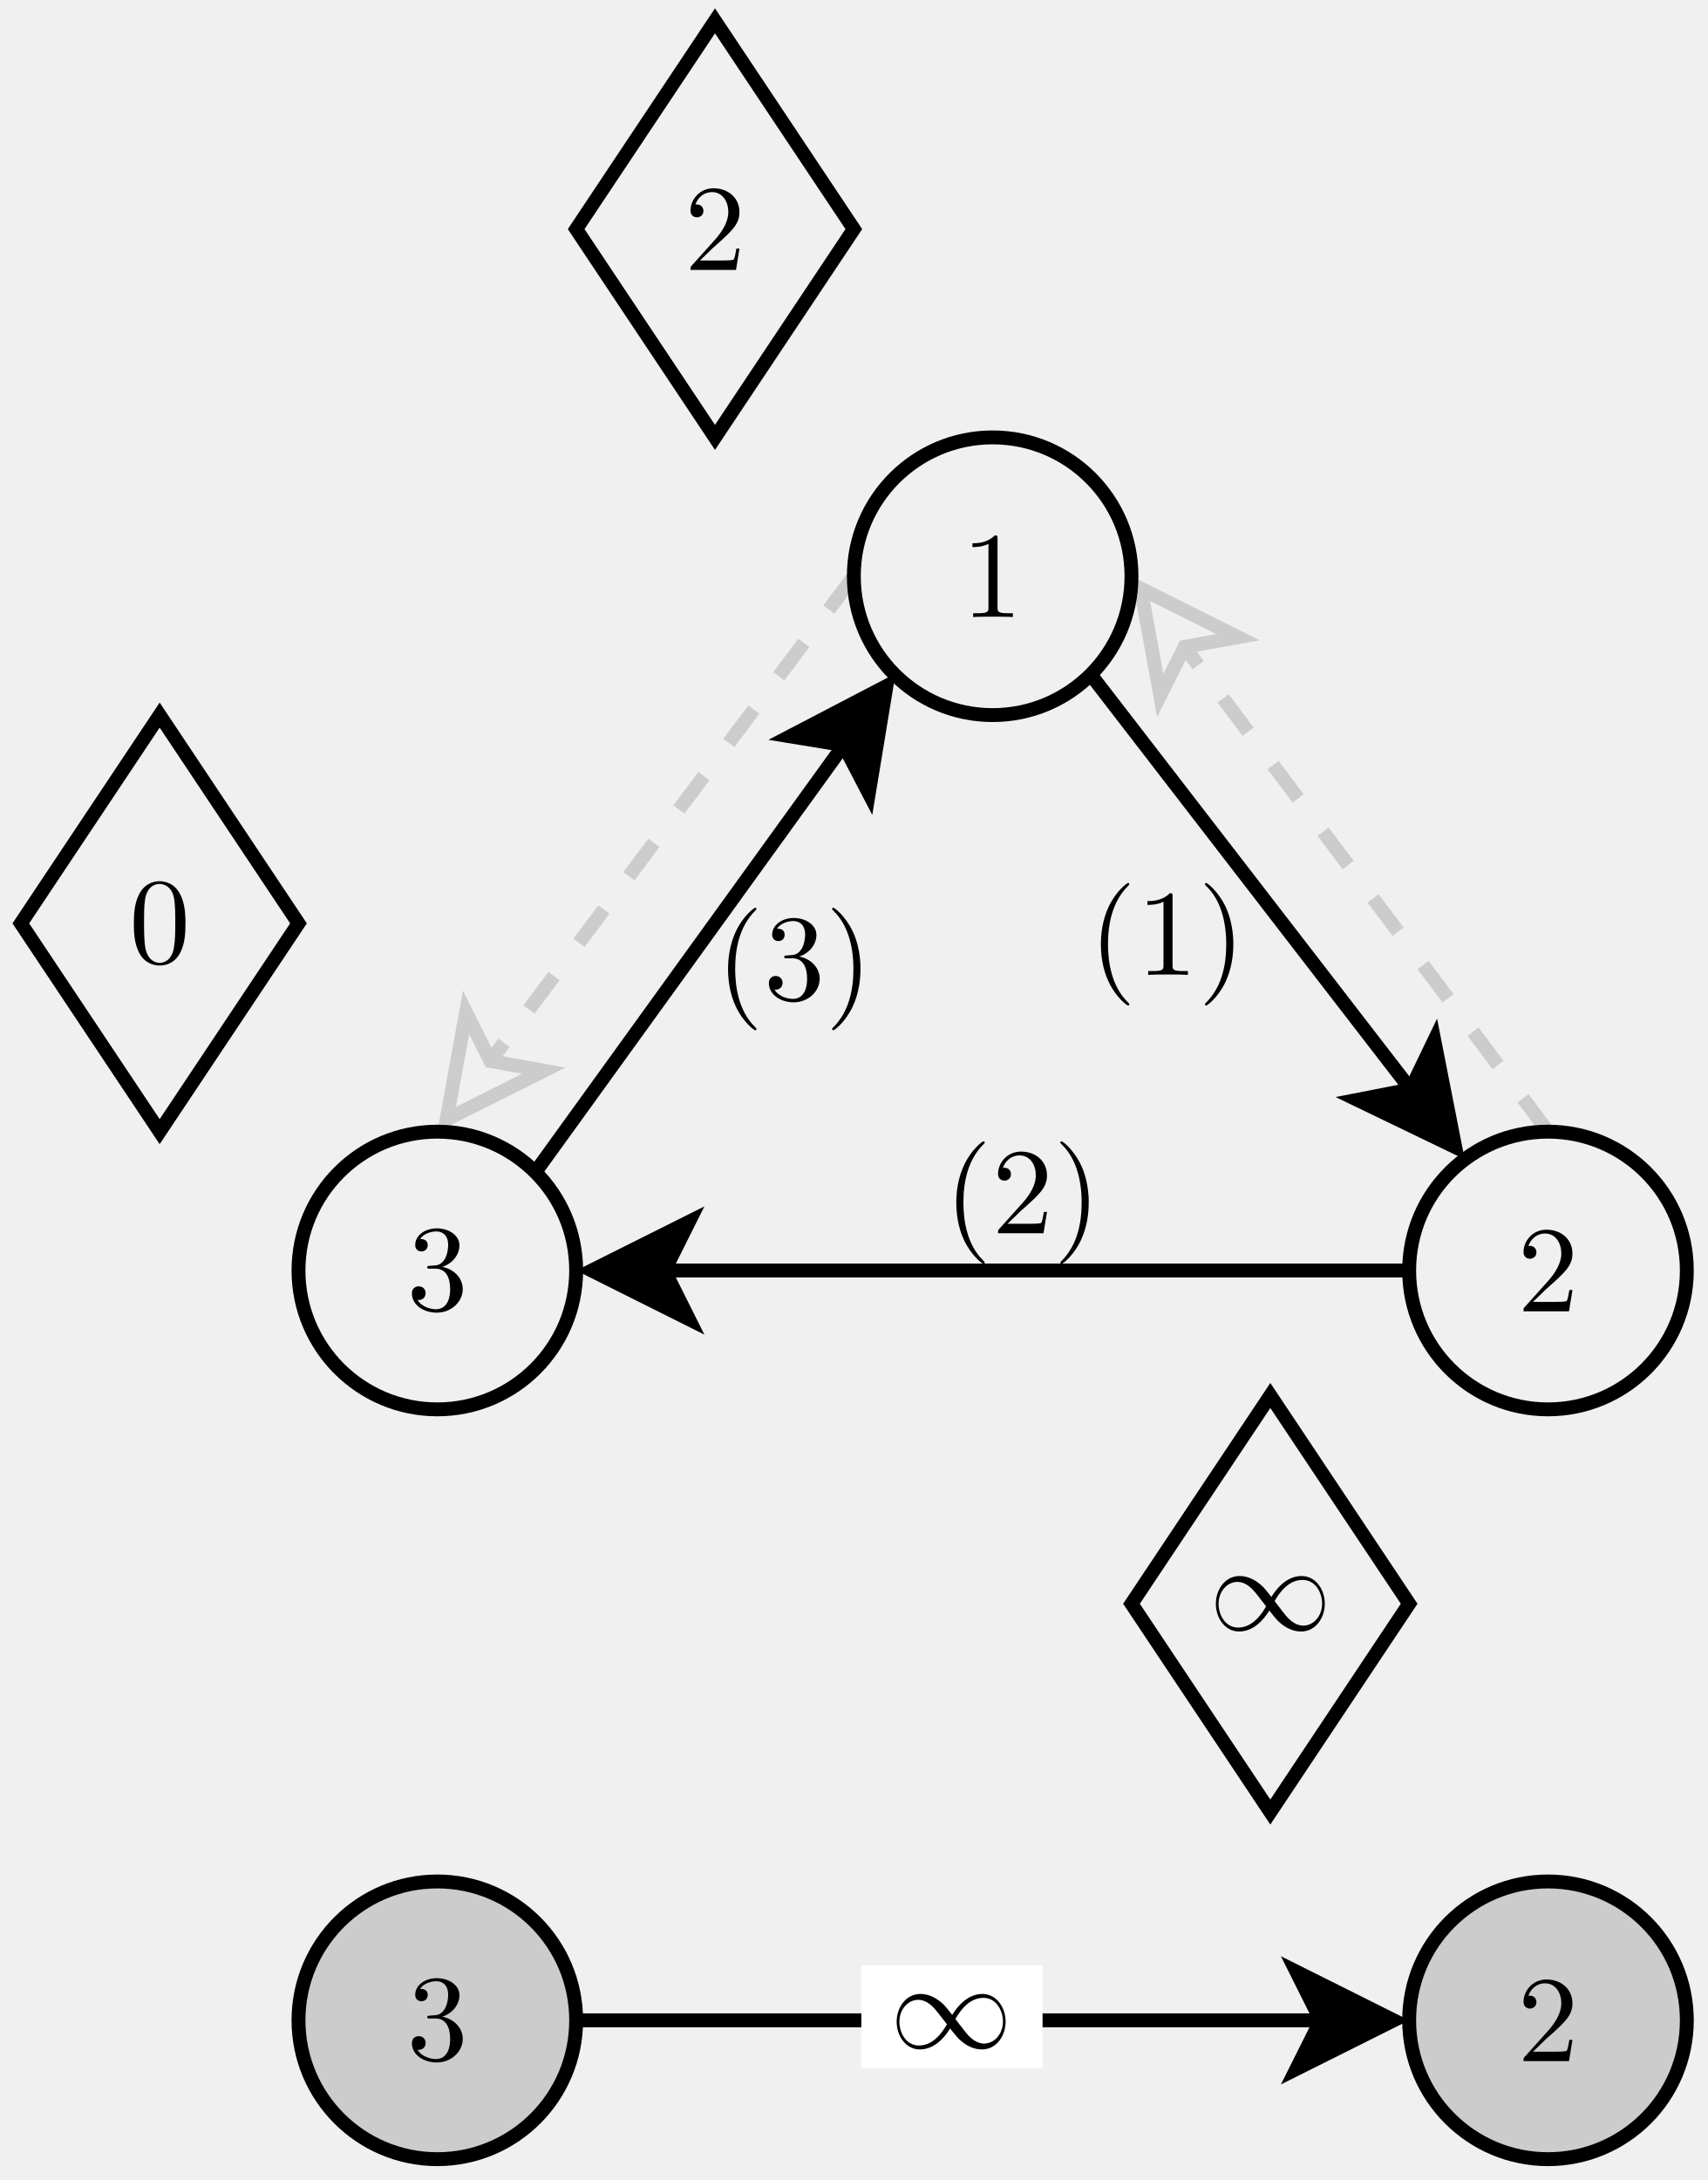
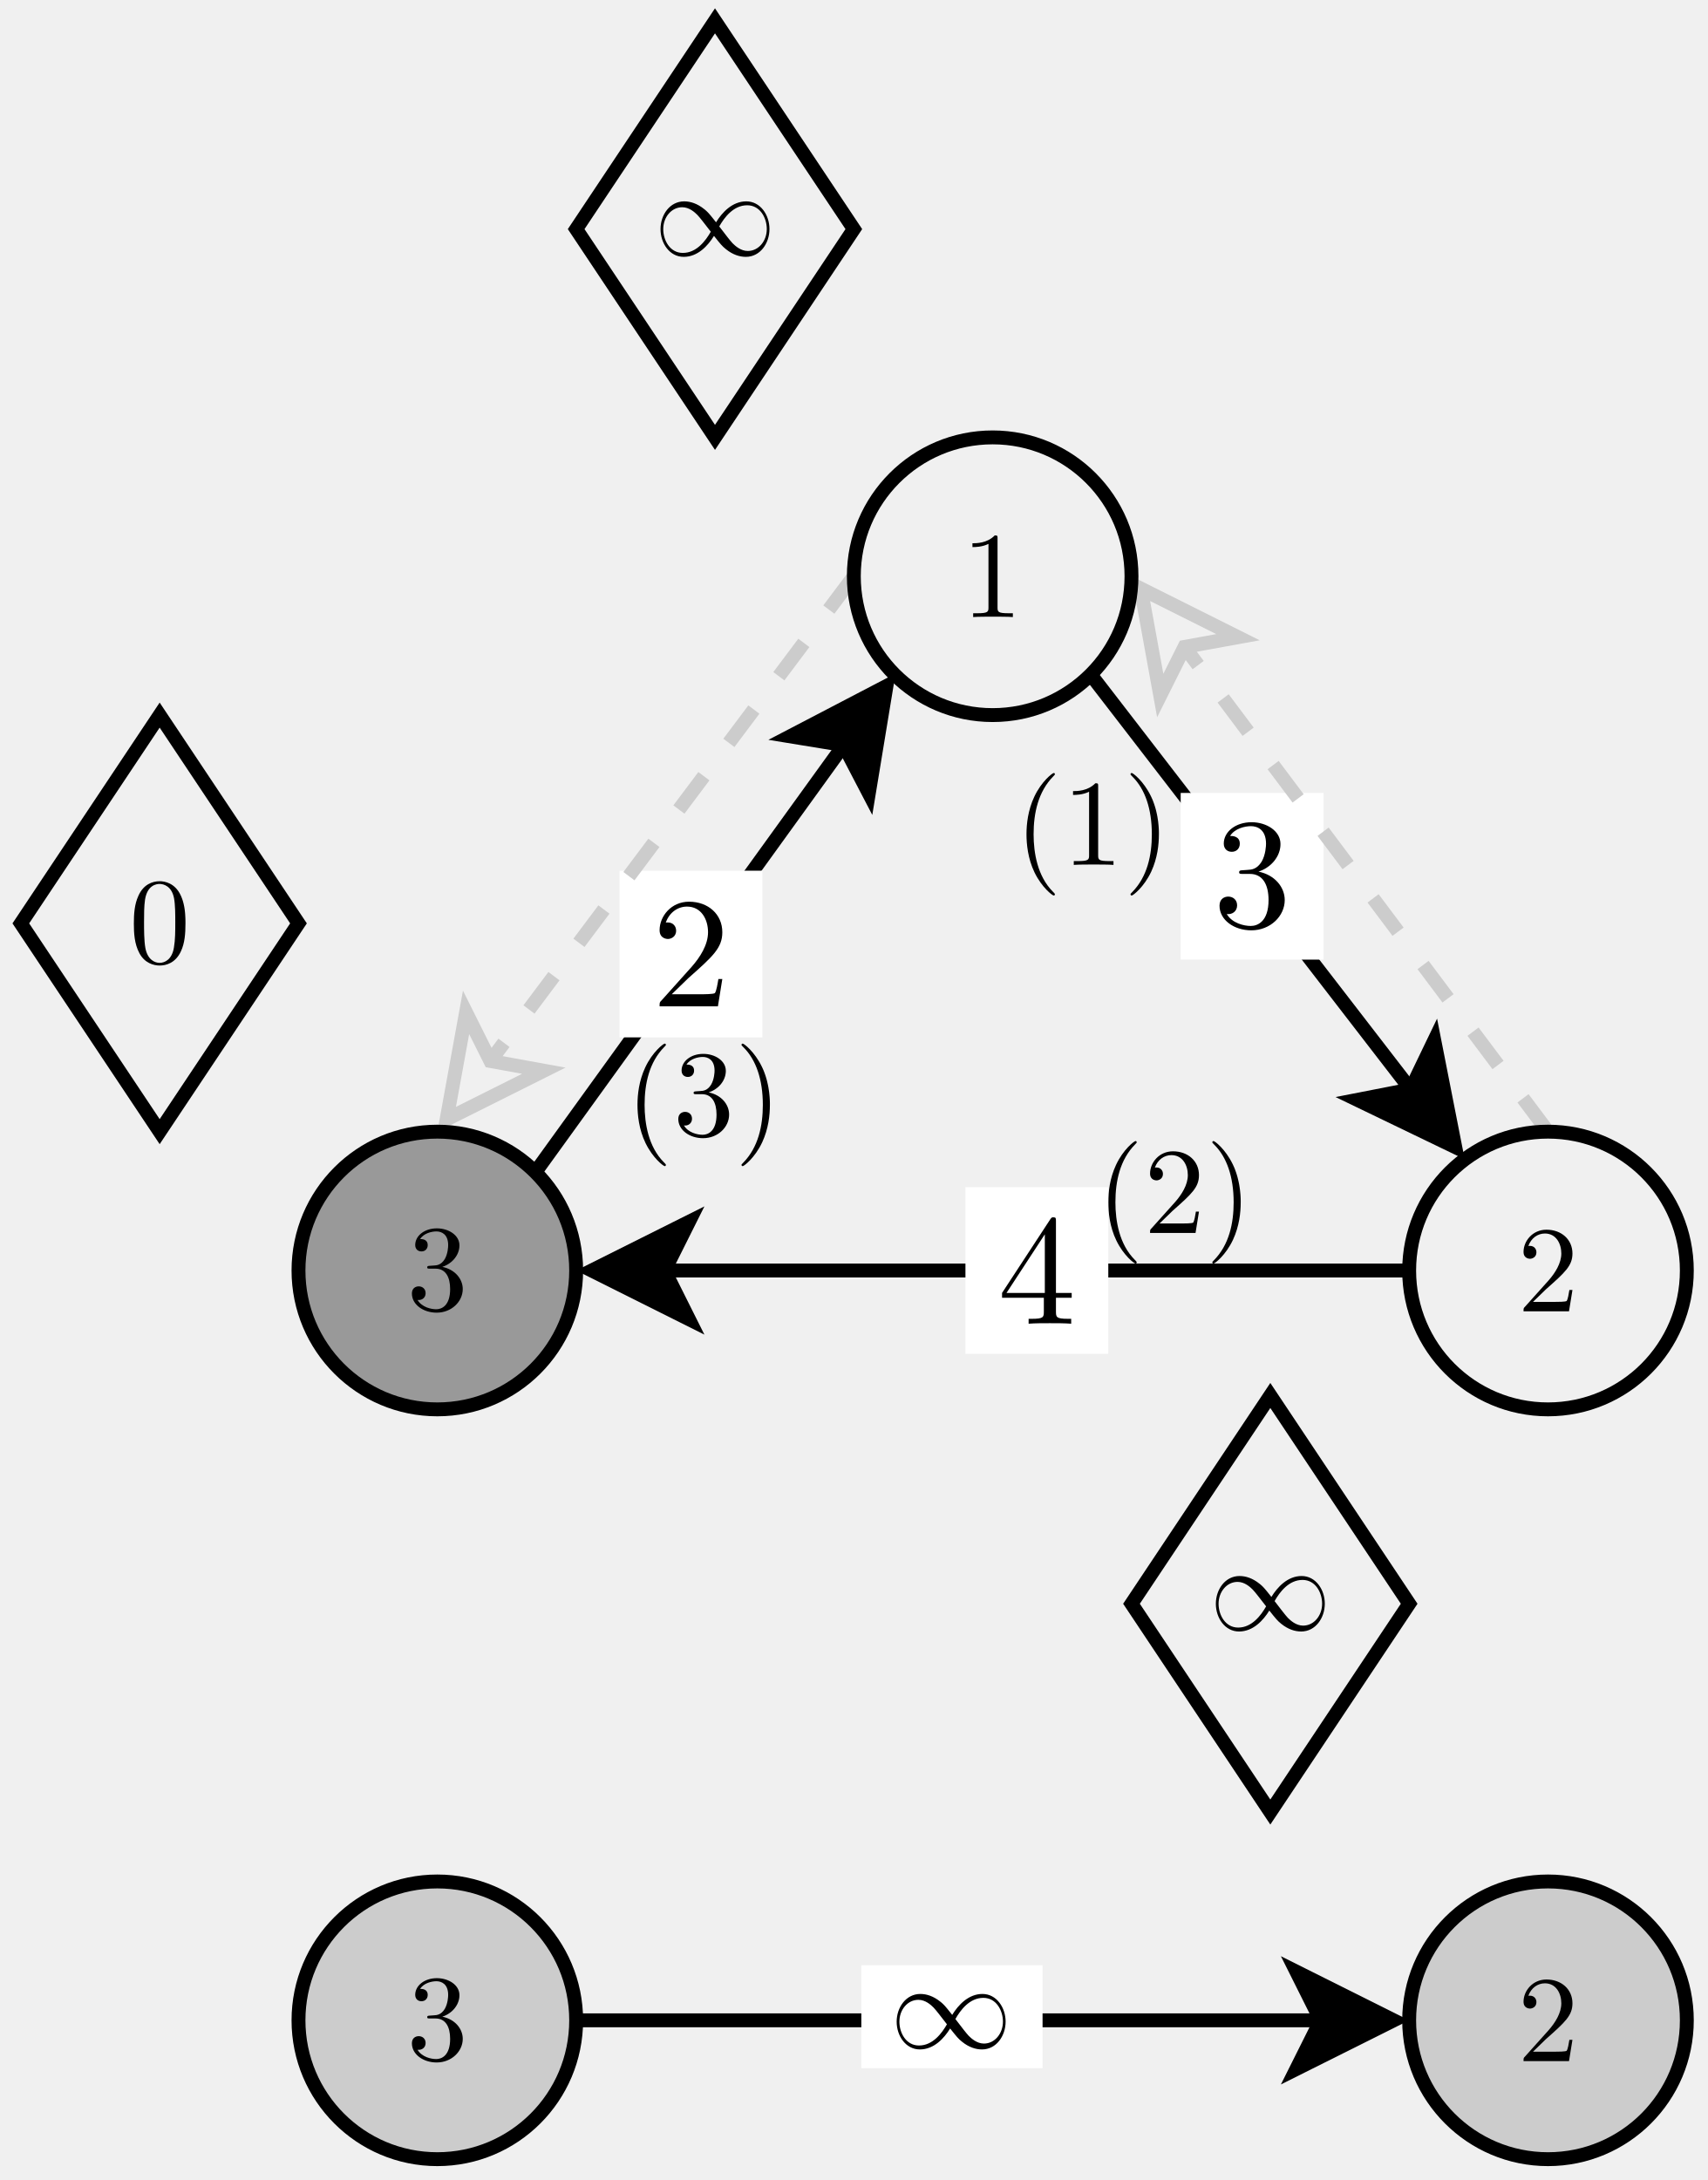
<svg xmlns="http://www.w3.org/2000/svg" width="123px" height="157px" version="1.1" id="svg2">
  <defs id="defs4" />
  <g transform="translate(0.5,0.5)" id="g6">
    <path d="M 78 48 L 101.11 77.96" fill="none" stroke="#000000" stroke-miterlimit="10" pointer-events="none" id="path28" />
    <path d="M 104.32 82.11 L 97.27 78.71 L 101.11 77.96 L 102.81 74.43 Z" fill="#000000" stroke="#000000" stroke-miterlimit="10" pointer-events="none" id="path30" />
    <path d="M 101 91 L 47.37 91" fill="none" stroke="#000000" stroke-miterlimit="10" pointer-events="none" id="path50" />
    <path d="M 42.12 91 L 49.12 87.5 L 47.37 91 L 49.12 94.5 Z" fill="#000000" stroke="#000000" stroke-miterlimit="10" pointer-events="none" id="path52" />
    <path d="M 38 84 L 60.27 53.16" fill="none" stroke="#000000" stroke-miterlimit="10" pointer-events="none" id="path62" />
    <path d="M 63.35 48.91 L 62.08 56.63 L 60.27 53.16 L 56.41 52.53 Z" fill="#000000" stroke="#000000" stroke-miterlimit="10" pointer-events="none" id="path64" />
    <path d="M 11 51 L 21 66 L 11 81 L 1 66 Z" fill="none" stroke="#000000" stroke-miterlimit="10" pointer-events="none" id="path74" style="fill:none" />
    <path d="M 51 1 L 61 16 L 51 31 L 41 16 Z" fill="none" stroke="#000000" stroke-miterlimit="10" pointer-events="none" id="path84" style="fill:none" />
    <path d="M 91 100 L 101 115 L 91 130 L 81 115 Z" fill="none" stroke="#000000" stroke-miterlimit="10" pointer-events="none" id="path94" style="fill:none" />
    <rect x="101" y="41" width="20" height="20" fill="none" stroke="none" pointer-events="none" id="rect104" />
    <rect x="51" y="97" width="20" height="20" fill="none" stroke="none" pointer-events="none" id="rect114" />
    <rect x="21" y="51" width="20" height="20" fill="none" stroke="none" pointer-events="none" id="rect124" />
    <ellipse cx="31" cy="145" rx="10" ry="10" fill="#cccccc" stroke="#000000" pointer-events="none" id="ellipse134" d="m 41,145 c 0,5.523 -4.477,10 -10,10 -5.523,0 -10,-4.477 -10,-10 0,-5.523 4.477,-10 10,-10 5.523,0 10,4.477 10,10 z" />
    <ellipse cx="111" cy="145" rx="10" ry="10" fill="#cccccc" stroke="#000000" pointer-events="none" id="ellipse144" d="m 121,145 c 0,5.523 -4.477,10 -10,10 -5.523,0 -10,-4.477 -10,-10 0,-5.523 4.477,-10 10,-10 5.523,0 10,4.477 10,10 z" />
    <path d="M 41 145 L 94.63 145" fill="none" stroke="#000000" stroke-miterlimit="10" pointer-events="none" id="path154" />
    <path d="M 99.88 145 L 92.88 148.5 L 94.63 145 L 92.88 141.5 Z" fill="#000000" stroke="#000000" stroke-miterlimit="10" pointer-events="none" id="path156" />
-     <path d="M 61 41 L 34.82 75.91" fill="none" stroke="#cccccc" stroke-miterlimit="10" stroke-dasharray="3 3" pointer-events="none" id="path166" />
    <path d="M 31.67 80.11 L 33.07 72.41 L 34.82 75.91 L 38.67 76.61 Z" fill="none" stroke="#cccccc" stroke-miterlimit="10" pointer-events="none" id="path168" />
-     <path d="M 111 81 L 84.82 46.09" fill="none" stroke="#cccccc" stroke-miterlimit="10" stroke-dasharray="3 3" pointer-events="none" id="path170" />
    <path d="M 81.67 41.89 L 88.67 45.39 L 84.82 46.09 L 83.07 49.59 Z" fill="none" stroke="#cccccc" stroke-miterlimit="10" pointer-events="none" id="path172" />
-     <ellipse cx="71" cy="41" rx="10" ry="10" fill="transparent" stroke="#000000" pointer-events="none" id="ellipse8" d="m 81,41 c 0,5.523 -4.477,10 -10,10 -5.523,0 -10,-4.477 -10,-10 0,-5.523 4.477,-10 10,-10 5.523,0 10,4.477 10,10 z" style="fill:none" />
-     <ellipse cx="111" cy="91" rx="10" ry="10" fill="transparent" stroke="#000000" pointer-events="none" id="ellipse18" d="m 121,91 c 0,5.523 -4.477,10 -10,10 -5.523,0 -10,-4.477 -10,-10 0,-5.523 4.477,-10 10,-10 5.523,0 10,4.477 10,10 z" style="fill:none" />
-     <ellipse cx="31" cy="91" rx="10" ry="10" fill="transparent" stroke="#000000" pointer-events="none" id="ellipse40" d="m 41,91 c 0,5.523 -4.477,10 -10,10 -5.523,0 -10,-4.477 -10,-10 0,-5.523 4.477,-10 10,-10 5.523,0 10,4.477 10,10 z" style="fill:none" />
-     <g id="g4640" transform="translate(28.22865,23.91576)">
+     <g id="g4640" transform="translate(22.86979,15.99396)">
      <g word-spacing="normal" letter-spacing="normal" font-size-adjust="none" font-stretch="normal" font-weight="normal" font-variant="normal" font-style="normal" stroke-miterlimit="10.433" xml:space="preserve" transform="matrix(0.1771429,0,0,-0.1771429,-31,117.75)" id="g4642" style="font-style:normal;font-variant:normal;font-weight:normal;font-stretch:normal;letter-spacing:normal;word-spacing:normal;text-anchor:start;fill:none;stroke:#000000;stroke-linecap:butt;stroke-linejoin:miter;stroke-miterlimit:10.433;stroke-opacity:1;stroke-dasharray:none;stroke-dashoffset:0">
        <path id="path4644" d="m 472,394.25 0,0.02 0,0.03 0,0.01 0,0.02 0,0.01 -0.01,0.02 0,0.01 -0.01,0.02 -0.01,0.02 -0.01,0.02 -0.01,0.02 -0.02,0.03 -0.01,0.02 -0.02,0.03 -0.02,0.03 -0.03,0.03 -0.02,0.03 -0.03,0.04 -0.02,0.02 -0.01,0.02 -0.02,0.02 -0.02,0.02 -0.02,0.02 -0.02,0.03 -0.02,0.02 -0.02,0.02 -0.02,0.03 -0.03,0.02 -0.02,0.03 -0.03,0.03 -0.03,0.03 -0.02,0.03 -0.03,0.03 -0.03,0.03 -0.03,0.03 -0.03,0.03 -0.04,0.04 -0.03,0.03 -0.04,0.04 -0.03,0.03 -0.04,0.04 -0.04,0.04 c -6.22,6.28 -7.81,15.69 -7.81,23.31 0,8.67 1.89,17.35 8.01,23.56 0.64,0.61 0.64,0.71 0.64,0.86 0,0.35 -0.18,0.49 -0.48,0.49 -0.5,0 -4.98,-3.38 -7.92,-9.7 -2.55,-5.49 -3.14,-11.02 -3.14,-15.21 0,-3.89 0.54,-9.9 3.28,-15.54 2.98,-6.13 7.28,-9.36 7.78,-9.36 0.3,0 0.48,0.14 0.48,0.5 z" style="fill:#000000;stroke-width:0" />
        <path id="path4646" d="m 489.6,438.09 0,0.05 0,0.06 0,0.05 0,0.05 0,0.05 0,0.05 0,0.04 0,0.05 -0.01,0.04 0,0.04 0,0.04 0,0.04 0,0.04 0,0.03 -0.01,0.04 0,0.03 -0.01,0.07 -0.01,0.06 -0.01,0.05 -0.01,0.05 -0.02,0.05 -0.02,0.04 -0.02,0.04 -0.02,0.03 -0.03,0.03 -0.04,0.03 -0.03,0.03 -0.04,0.02 -0.04,0.02 -0.03,0.01 -0.02,0.01 -0.03,0 -0.03,0.01 -0.02,0.01 -0.03,0 -0.03,0.01 -0.04,0 -0.03,0.01 -0.03,0 -0.04,0 -0.04,0.01 -0.04,0 -0.04,0 -0.04,0 -0.04,0 -0.05,0 -0.04,0.01 -0.05,0 -0.05,0 -0.05,0 -0.05,0 c -3.1,-3.19 -7.47,-3.19 -9.07,-3.19 v -1.55 c 1,0 3.94,0 6.52,1.3 v -25.81 c 0,-1.8 -0.14,-2.39 -4.62,-2.39 h -1.6 v -1.55 c 1.75,0.16 6.08,0.16 8.06,0.16 2,0 6.33,0 8.08,-0.16 v 1.55 h -1.59 c -4.49,0 -4.64,0.54 -4.64,2.39 z" style="fill:#000000;stroke-width:0" />
        <path id="path4648" d="m 514.3,418.65 0,0.37 0,0.39 -0.01,0.39 -0.01,0.41 -0.04,0.84 -0.06,0.88 -0.09,0.92 -0.1,0.95 -0.14,0.97 -0.16,1.01 -0.2,1.02 -0.23,1.03 -0.26,1.05 -0.31,1.06 -0.35,1.07 -0.39,1.07 -0.21,0.53 -0.23,0.53 -0.24,0.53 -0.25,0.53 c -2.98,6.12 -7.26,9.36 -7.76,9.36 -0.3,0 -0.5,-0.19 -0.5,-0.49 0,-0.15 0,-0.25 0.94,-1.15 4.89,-4.92 7.73,-12.85 7.73,-23.27 0,-8.51 -1.84,-17.28 -8.03,-23.56 -0.64,-0.59 -0.64,-0.7 -0.64,-0.84 0,-0.3 0.2,-0.5 0.5,-0.5 0.5,0 4.97,3.39 7.92,9.71 2.53,5.47 3.12,11 3.12,15.19 z" style="fill:#000000;stroke-width:0" />
      </g>
    </g>
-     <g id="g4712" transform="translate(17.81411,42.51999)">
+     <g id="g4712" transform="translate(28.76231,42.5)">
      <g id="g4714" transform="matrix(0.1771429,0,0,-0.1771429,-31,117.75)" xml:space="preserve" stroke-miterlimit="10.433" font-style="normal" font-variant="normal" font-weight="normal" font-stretch="normal" font-size-adjust="none" letter-spacing="normal" word-spacing="normal" style="font-style:normal;font-variant:normal;font-weight:normal;font-stretch:normal;letter-spacing:normal;word-spacing:normal;text-anchor:start;fill:none;stroke:#000000;stroke-linecap:butt;stroke-linejoin:miter;stroke-miterlimit:10.433;stroke-opacity:1;stroke-dasharray:none;stroke-dashoffset:0">
        <path d="m 472,394.25 0,0.02 0,0.03 0,0.01 0,0.02 0,0.01 -0.01,0.02 0,0.01 -0.01,0.02 -0.01,0.02 -0.01,0.02 -0.01,0.02 -0.02,0.03 -0.01,0.02 -0.02,0.03 -0.02,0.03 -0.03,0.03 -0.02,0.03 -0.03,0.04 -0.02,0.02 -0.01,0.02 -0.02,0.02 -0.02,0.02 -0.02,0.02 -0.02,0.03 -0.02,0.02 -0.02,0.02 -0.02,0.03 -0.03,0.02 -0.02,0.03 -0.03,0.03 -0.03,0.03 -0.02,0.03 -0.03,0.03 -0.03,0.03 -0.03,0.03 -0.03,0.03 -0.04,0.04 -0.03,0.03 -0.04,0.04 -0.03,0.03 -0.04,0.04 -0.04,0.04 c -6.22,6.28 -7.81,15.69 -7.81,23.31 0,8.67 1.89,17.35 8.01,23.56 0.64,0.61 0.64,0.71 0.64,0.86 0,0.35 -0.18,0.49 -0.48,0.49 -0.5,0 -4.98,-3.38 -7.92,-9.7 -2.55,-5.49 -3.14,-11.02 -3.14,-15.21 0,-3.89 0.54,-9.9 3.28,-15.54 2.98,-6.13 7.28,-9.36 7.78,-9.36 0.3,0 0.48,0.14 0.48,0.5 z" id="path4716" style="fill:#000000;stroke-width:0" />
        <path d="m 481.29,410.04 5.28,5.13 c 7.76,6.87 10.76,9.56 10.76,14.54 0,5.69 -4.48,9.68 -10.56,9.68 -5.64,0 -9.33,-4.6 -9.33,-9.03 0,-2.79 2.5,-2.79 2.64,-2.79 0.86,0 2.6,0.6 2.6,2.64 0,1.3 -0.89,2.6 -2.64,2.6 -0.4,0 -0.5,0 -0.65,-0.05 1.15,3.24 3.83,5.08 6.72,5.08 4.53,0 6.69,-4.05 6.69,-8.13 0,-3.98 -2.5,-7.92 -5.23,-11.01 L 478,408.04 c -0.56,-0.54 -0.56,-0.64 -0.56,-1.84 h 18.49 l 1.4,8.67 h -1.25 c -0.25,-1.5 -0.59,-3.69 -1.09,-4.44 -0.36,-0.39 -3.64,-0.39 -4.74,-0.39 z" id="path4718" style="fill:#000000;stroke-width:0" />
        <path d="m 514.3,418.65 0,0.37 0,0.39 -0.01,0.39 -0.01,0.41 -0.04,0.84 -0.06,0.88 -0.09,0.92 -0.1,0.95 -0.14,0.97 -0.16,1.01 -0.2,1.02 -0.23,1.03 -0.26,1.05 -0.31,1.06 -0.35,1.07 -0.39,1.07 -0.21,0.53 -0.23,0.53 -0.24,0.53 -0.25,0.53 c -2.98,6.12 -7.26,9.36 -7.76,9.36 -0.3,0 -0.5,-0.19 -0.5,-0.49 0,-0.15 0,-0.25 0.94,-1.15 4.89,-4.92 7.73,-12.85 7.73,-23.27 0,-8.51 -1.84,-17.28 -8.03,-23.56 -0.64,-0.59 -0.64,-0.7 -0.64,-0.84 0,-0.3 0.2,-0.5 0.5,-0.5 0.5,0 4.97,3.39 7.92,9.71 2.53,5.47 3.12,11 3.12,15.19 z" id="path4720" style="fill:#000000;stroke-width:0" />
      </g>
    </g>
-     <g id="g4794" transform="translate(1.373952,25.69712)">
+     <g id="g4794" transform="translate(-5.149886,35.48288)">
      <g word-spacing="normal" letter-spacing="normal" font-size-adjust="none" font-stretch="normal" font-weight="normal" font-variant="normal" font-style="normal" stroke-miterlimit="10.433" xml:space="preserve" transform="matrix(0.1771429,0,0,-0.1771429,-31,117.75)" id="g4796" style="font-style:normal;font-variant:normal;font-weight:normal;font-stretch:normal;letter-spacing:normal;word-spacing:normal;text-anchor:start;fill:none;stroke:#000000;stroke-linecap:butt;stroke-linejoin:miter;stroke-miterlimit:10.433;stroke-opacity:1;stroke-dasharray:none;stroke-dashoffset:0">
        <path id="path4798" d="m 472,394.25 0,0.02 0,0.03 0,0.01 0,0.02 0,0.01 -0.01,0.02 0,0.01 -0.01,0.02 -0.01,0.02 -0.01,0.02 -0.01,0.02 -0.02,0.03 -0.01,0.02 -0.02,0.03 -0.02,0.03 -0.03,0.03 -0.02,0.03 -0.03,0.04 -0.02,0.02 -0.01,0.02 -0.02,0.02 -0.02,0.02 -0.02,0.02 -0.02,0.03 -0.02,0.02 -0.02,0.02 -0.02,0.03 -0.03,0.02 -0.02,0.03 -0.03,0.03 -0.03,0.03 -0.02,0.03 -0.03,0.03 -0.03,0.03 -0.03,0.03 -0.03,0.03 -0.04,0.04 -0.03,0.03 -0.04,0.04 -0.03,0.03 -0.04,0.04 -0.04,0.04 c -6.22,6.28 -7.81,15.69 -7.81,23.31 0,8.67 1.89,17.35 8.01,23.56 0.64,0.61 0.64,0.71 0.64,0.86 0,0.35 -0.18,0.49 -0.48,0.49 -0.5,0 -4.98,-3.38 -7.92,-9.7 -2.55,-5.49 -3.14,-11.02 -3.14,-15.21 0,-3.89 0.54,-9.9 3.28,-15.54 2.98,-6.13 7.28,-9.36 7.78,-9.36 0.3,0 0.48,0.14 0.48,0.5 z" style="fill:#000000;stroke-width:0" />
        <path id="path4800" d="m 489.41,423.73 0.38,0.13 0.37,0.15 0.36,0.15 0.36,0.17 0.35,0.18 0.34,0.19 0.33,0.2 0.32,0.22 0.31,0.22 0.3,0.23 0.3,0.24 0.28,0.25 0.27,0.26 0.26,0.27 0.25,0.27 0.23,0.29 0.23,0.29 0.21,0.3 0.2,0.3 0.19,0.32 0.17,0.32 0.16,0.32 0.15,0.33 0.13,0.34 0.12,0.34 0.11,0.34 0.08,0.35 0.08,0.36 0.05,0.36 0.05,0.36 0.02,0.36 0.01,0.37 c 0,4.08 -4.39,6.88 -9.17,6.88 -5.03,0 -8.82,-3 -8.82,-6.78 0,-1.65 1.1,-2.6 2.55,-2.6 1.53,0 2.53,1.1 2.53,2.55 0,2.48 -2.34,2.48 -3.08,2.48 1.54,2.44 4.83,3.1 6.63,3.1 2.03,0 4.78,-1.1 4.78,-5.58 0,-0.61 -0.11,-3.49 -1.41,-5.69 -1.48,-2.39 -3.18,-2.53 -4.42,-2.59 -0.4,-0.05 -1.59,-0.14 -1.95,-0.14 -0.39,-0.05 -0.75,-0.1 -0.75,-0.6 0,-0.54 0.36,-0.54 1.2,-0.54 h 2.19 c 4.09,0 5.94,-3.39 5.94,-8.29 0,-6.76 -3.44,-8.21 -5.64,-8.21 -2.14,0 -5.88,0.84 -7.61,3.78 1.73,-0.24 3.28,0.86 3.28,2.75 0,1.79 -1.34,2.78 -2.8,2.78 -1.19,0 -2.78,-0.69 -2.78,-2.89 0,-4.53 4.63,-7.81 10.06,-7.81 6.08,0 10.61,4.53 10.61,9.6 0,4.1 -3.14,7.97 -8.31,9.02 z" style="fill:#000000;stroke-width:0" />
        <path id="path4802" d="m 514.3,418.65 0,0.37 0,0.39 -0.01,0.39 -0.01,0.41 -0.04,0.84 -0.06,0.88 -0.09,0.92 -0.1,0.95 -0.14,0.97 -0.16,1.01 -0.2,1.02 -0.23,1.03 -0.26,1.05 -0.31,1.06 -0.35,1.07 -0.39,1.07 -0.21,0.53 -0.23,0.53 -0.24,0.53 -0.25,0.53 c -2.98,6.12 -7.26,9.36 -7.76,9.36 -0.3,0 -0.5,-0.19 -0.5,-0.49 0,-0.15 0,-0.25 0.94,-1.15 4.89,-4.92 7.73,-12.85 7.73,-23.27 0,-8.51 -1.84,-17.28 -8.03,-23.56 -0.64,-0.59 -0.64,-0.7 -0.64,-0.84 0,-0.3 0.2,-0.5 0.5,-0.5 0.5,0 4.97,3.39 7.92,9.71 2.53,5.47 3.12,11 3.12,15.19 z" style="fill:#000000;stroke-width:0" />
      </g>
    </g>
    <g id="g4886" transform="translate(19.06614,-1.854885)">
      <g id="g4888" transform="matrix(0.1771429,0,0,-0.1771429,-31,117.75)" xml:space="preserve" stroke-miterlimit="10.433" font-style="normal" font-variant="normal" font-weight="normal" font-stretch="normal" font-size-adjust="none" letter-spacing="normal" word-spacing="normal" style="font-style:normal;font-variant:normal;font-weight:normal;font-stretch:normal;letter-spacing:normal;word-spacing:normal;text-anchor:start;fill:none;stroke:#000000;stroke-linecap:butt;stroke-linejoin:miter;stroke-miterlimit:10.433;stroke-opacity:1;stroke-dasharray:none;stroke-dashoffset:0">
        <path d="m 470.16,438.09 0,0.05 0,0.06 0,0.05 0,0.05 0,0.05 0,0.05 0,0.04 0,0.05 0,0.04 0,0.04 -0.01,0.04 0,0.04 0,0.04 0,0.03 0,0.04 -0.01,0.03 -0.01,0.07 0,0.06 -0.02,0.05 -0.01,0.05 -0.02,0.05 -0.02,0.04 -0.02,0.04 -0.02,0.03 -0.03,0.03 -0.03,0.03 -0.04,0.03 -0.04,0.02 -0.04,0.02 -0.03,0.01 -0.02,0.01 -0.03,0 -0.02,0.01 -0.03,0.01 -0.03,0 -0.03,0.01 -0.03,0 -0.04,0.01 -0.03,0 -0.04,0 -0.03,0.01 -0.04,0 -0.04,0 -0.05,0 -0.04,0 -0.04,0 -0.05,0.01 -0.05,0 -0.05,0 -0.05,0 -0.05,0 c -3.09,-3.19 -7.47,-3.19 -9.06,-3.19 v -1.55 c 1,0 3.93,0 6.51,1.3 v -25.81 c 0,-1.8 -0.14,-2.39 -4.62,-2.39 h -1.6 v -1.55 c 1.75,0.16 6.08,0.16 8.07,0.16 2,0 6.32,0 8.07,-0.16 v 1.55 h -1.59 c -4.48,0 -4.64,0.54 -4.64,2.39 z" id="path4890" style="fill:#000000;stroke-width:0" />
      </g>
    </g>
    <g id="g4980" transform="translate(59.10688,48.14511)">
      <g word-spacing="normal" letter-spacing="normal" font-size-adjust="none" font-stretch="normal" font-weight="normal" font-variant="normal" font-style="normal" stroke-miterlimit="10.433" xml:space="preserve" transform="matrix(0.1771429,0,0,-0.1771429,-31,117.75)" id="g4982" style="font-style:normal;font-variant:normal;font-weight:normal;font-stretch:normal;letter-spacing:normal;word-spacing:normal;text-anchor:start;fill:none;stroke:#000000;stroke-linecap:butt;stroke-linejoin:miter;stroke-miterlimit:10.433;stroke-opacity:1;stroke-dasharray:none;stroke-dashoffset:0">
        <path id="path4984" d="m 461.85,410.04 5.28,5.13 c 7.76,6.87 10.76,9.56 10.76,14.54 0,5.69 -4.48,9.68 -10.56,9.68 -5.64,0 -9.33,-4.6 -9.33,-9.03 0,-2.79 2.5,-2.79 2.64,-2.79 0.86,0 2.6,0.6 2.6,2.64 0,1.3 -0.89,2.6 -2.64,2.6 -0.39,0 -0.5,0 -0.64,-0.05 1.14,3.24 3.83,5.08 6.72,5.08 4.53,0 6.68,-4.05 6.68,-8.13 0,-3.98 -2.5,-7.92 -5.23,-11.01 l -9.56,-10.66 C 458,407.5 458,407.4 458,406.2 h 18.49 l 1.4,8.67 h -1.25 c -0.25,-1.5 -0.59,-3.69 -1.09,-4.44 -0.36,-0.39 -3.64,-0.39 -4.73,-0.39 z" style="fill:#000000;stroke-width:0" />
      </g>
    </g>
-     <g id="g5080" transform="translate(-20.894,48.04857)">
-       <g id="g5082" transform="matrix(0.1771429,0,0,-0.1771429,-31,117.75)" xml:space="preserve" stroke-miterlimit="10.433" font-style="normal" font-variant="normal" font-weight="normal" font-stretch="normal" font-size-adjust="none" letter-spacing="normal" word-spacing="normal" style="font-style:normal;font-variant:normal;font-weight:normal;font-stretch:normal;letter-spacing:normal;word-spacing:normal;text-anchor:start;fill:none;stroke:#000000;stroke-linecap:butt;stroke-linejoin:miter;stroke-miterlimit:10.433;stroke-opacity:1;stroke-dasharray:none;stroke-dashoffset:0">
-         <path d="m 469.97,423.73 0.38,0.13 0.37,0.15 0.37,0.15 0.35,0.17 0.35,0.18 0.34,0.19 0.33,0.2 0.32,0.22 0.31,0.22 0.31,0.23 0.29,0.24 0.28,0.25 0.27,0.26 0.26,0.27 0.25,0.27 0.24,0.29 0.22,0.29 0.21,0.3 0.2,0.3 0.19,0.32 0.18,0.32 0.16,0.32 0.14,0.33 0.14,0.34 0.11,0.34 0.11,0.34 0.09,0.35 0.07,0.36 0.06,0.36 0.04,0.36 0.02,0.36 0.01,0.37 c 0,4.08 -4.39,6.88 -9.17,6.88 -5.03,0 -8.81,-3 -8.81,-6.78 0,-1.65 1.09,-2.6 2.54,-2.6 1.54,0 2.54,1.1 2.54,2.55 0,2.48 -2.35,2.48 -3.08,2.48 1.53,2.44 4.83,3.1 6.62,3.1 2.03,0 4.78,-1.1 4.78,-5.58 0,-0.61 -0.11,-3.49 -1.4,-5.69 -1.49,-2.39 -3.19,-2.53 -4.42,-2.59 -0.41,-0.05 -1.6,-0.14 -1.96,-0.14 -0.39,-0.05 -0.75,-0.1 -0.75,-0.6 0,-0.54 0.36,-0.54 1.21,-0.54 h 2.18 c 4.1,0 5.94,-3.39 5.94,-8.29 0,-6.76 -3.44,-8.21 -5.64,-8.21 -2.14,0 -5.88,0.84 -7.61,3.78 1.73,-0.24 3.28,0.86 3.28,2.75 0,1.79 -1.34,2.78 -2.8,2.78 -1.18,0 -2.78,-0.69 -2.78,-2.89 0,-4.53 4.63,-7.81 10.07,-7.81 6.07,0 10.61,4.53 10.61,9.6 0,4.1 -3.15,7.97 -8.32,9.02 z" id="path5084" style="fill:#000000;stroke-width:0" />
-       </g>
-     </g>
    <g id="g5186" transform="translate(-40.894,23.04857)">
      <g word-spacing="normal" letter-spacing="normal" font-size-adjust="none" font-stretch="normal" font-weight="normal" font-variant="normal" font-style="normal" stroke-miterlimit="10.433" xml:space="preserve" transform="matrix(0.1771429,0,0,-0.1771429,-31,117.75)" id="g5188" style="font-style:normal;font-variant:normal;font-weight:normal;font-stretch:normal;letter-spacing:normal;word-spacing:normal;text-anchor:start;fill:none;stroke:#000000;stroke-linecap:butt;stroke-linejoin:miter;stroke-miterlimit:10.433;stroke-opacity:1;stroke-dasharray:none;stroke-dashoffset:0">
        <path id="path5190" d="m 478.44,422.14 0,0.74 -0.01,0.75 -0.02,0.75 -0.04,0.74 -0.04,0.75 -0.06,0.74 -0.08,0.74 -0.09,0.73 -0.12,0.73 -0.14,0.73 -0.16,0.72 -0.19,0.72 -0.21,0.72 -0.25,0.7 -0.28,0.7 -0.15,0.35 -0.16,0.34 c -2.28,4.8 -6.37,5.6 -8.47,5.6 -2.98,0 -6.62,-1.3 -8.67,-5.94 -1.59,-3.44 -1.84,-7.33 -1.84,-11.31 0,-3.74 0.2,-8.22 2.25,-12 2.14,-4.03 5.78,-5.03 8.22,-5.03 v 1.09 c -1.94,0 -4.89,1.25 -5.79,6.03 -0.54,2.98 -0.54,7.56 -0.54,10.52 0,3.18 0,6.46 0.4,9.15 0.94,5.94 4.68,6.38 5.93,6.38 1.64,0 4.93,-0.89 5.87,-5.83 0.5,-2.78 0.5,-6.58 0.5,-9.7 0,-3.75 0,-7.13 -0.55,-10.32 -0.75,-4.73 -3.59,-6.23 -5.82,-6.23 h 0 v -1.09 c 2.68,0 6.46,1.04 8.67,5.78 1.59,3.43 1.84,7.31 1.84,11.25 z" style="fill:#000000;stroke-width:0" />
      </g>
    </g>
    <g id="g4583-2" transform="translate(36.90057,71.10617)">
      <g id="content-1" transform="matrix(0.1771429,0,0,-0.1771429,-31,117.75)" xml:space="preserve" stroke-miterlimit="10.433" font-style="normal" font-variant="normal" font-weight="normal" font-stretch="normal" font-size-adjust="none" letter-spacing="normal" word-spacing="normal" style="font-style:normal;font-variant:normal;font-weight:normal;font-stretch:normal;letter-spacing:normal;word-spacing:normal;text-anchor:start;fill:none;stroke:#000000;stroke-linecap:butt;stroke-linejoin:miter;stroke-miterlimit:10.433;stroke-opacity:1;stroke-dasharray:none;stroke-dashoffset:0">
        <path d="m 480.83,419.7 -0.24,0.31 -0.24,0.29 -0.22,0.29 -0.21,0.26 -0.21,0.26 -0.19,0.24 -0.18,0.23 -0.18,0.22 -0.17,0.2 -0.16,0.2 -0.15,0.19 -0.15,0.17 -0.15,0.17 -0.13,0.16 -0.14,0.16 -0.13,0.15 -0.12,0.14 -0.12,0.13 -0.13,0.13 -0.11,0.13 -0.24,0.23 -0.23,0.23 -0.24,0.22 -0.25,0.22 -0.26,0.22 -0.14,0.11 -0.14,0.11 c -2.79,2.25 -5.59,3.14 -8.12,3.14 -5.83,0 -9.63,-5.46 -9.63,-11.29 h 1.11 c 0,4.87 3.33,8.9 7.72,8.9 2.89,0 5.13,-2.09 6.17,-3.14 1.25,-1.34 2.39,-2.89 5.44,-6.81 h 0 c -2.05,-3.59 -5.73,-8.62 -11.36,-8.62 -5.28,0 -7.97,5.18 -7.97,9.67 h -1.11 c 0,-5.74 3.69,-11.27 9.43,-11.27 5.73,0 9.86,4.53 12.31,8.52 2.69,-3.39 3.28,-4.13 4.83,-5.38 2.78,-2.25 5.57,-3.14 8.12,-3.14 5.83,0 9.61,5.49 9.61,11.31 h -1.09 c 0,-4.89 -3.35,-8.92 -7.72,-8.92 -2.89,0 -5.14,2.1 -6.19,3.14 -1.23,1.35 -2.39,2.89 -5.42,6.83 h 0 c 2.03,3.58 5.72,8.61 11.36,8.61 5.28,0 7.97,-5.17 7.97,-9.66 h 1.09 c 0,5.72 -3.69,11.25 -9.42,11.25 -5.72,0 -9.86,-4.53 -12.3,-8.51 z" id="path4586-0" style="fill:#000000;stroke-width:0" />
-       </g>
-     </g>
-     <g id="g4980-0" transform="translate(-0.8931156,-26.85488)">
-       <g word-spacing="normal" letter-spacing="normal" font-size-adjust="none" font-stretch="normal" font-weight="normal" font-variant="normal" font-style="normal" stroke-miterlimit="10.433" xml:space="preserve" transform="matrix(0.1771429,0,0,-0.1771429,-31,117.75)" id="g4982-2" style="font-style:normal;font-variant:normal;font-weight:normal;font-stretch:normal;letter-spacing:normal;word-spacing:normal;text-anchor:start;fill:none;stroke:#000000;stroke-linecap:butt;stroke-linejoin:miter;stroke-miterlimit:10.433;stroke-opacity:1;stroke-dasharray:none;stroke-dashoffset:0">
-         <path id="path4984-5" d="m 461.85,410.04 5.28,5.13 c 7.76,6.87 10.76,9.56 10.76,14.54 0,5.69 -4.48,9.68 -10.56,9.68 -5.64,0 -9.33,-4.6 -9.33,-9.03 0,-2.79 2.5,-2.79 2.64,-2.79 0.86,0 2.6,0.6 2.6,2.64 0,1.3 -0.89,2.6 -2.64,2.6 -0.39,0 -0.5,0 -0.64,-0.05 1.14,3.24 3.83,5.08 6.72,5.08 4.53,0 6.68,-4.05 6.68,-8.13 0,-3.98 -2.5,-7.92 -5.23,-11.01 l -9.56,-10.66 C 458,407.5 458,407.4 458,406.2 h 18.49 l 1.4,8.67 h -1.25 c -0.25,-1.5 -0.59,-3.69 -1.09,-4.44 -0.36,-0.39 -3.64,-0.39 -4.73,-0.39 z" style="fill:#000000;stroke-width:0" />
      </g>
    </g>
    <g id="g5080-7" transform="translate(-20.894,102.0486)">
      <g id="g5082-5" transform="matrix(0.1771429,0,0,-0.1771429,-31,117.75)" xml:space="preserve" stroke-miterlimit="10.433" font-style="normal" font-variant="normal" font-weight="normal" font-stretch="normal" font-size-adjust="none" letter-spacing="normal" word-spacing="normal" style="font-style:normal;font-variant:normal;font-weight:normal;font-stretch:normal;letter-spacing:normal;word-spacing:normal;text-anchor:start;fill:none;stroke:#000000;stroke-linecap:butt;stroke-linejoin:miter;stroke-miterlimit:10.433;stroke-opacity:1;stroke-dasharray:none;stroke-dashoffset:0">
        <path d="m 469.97,423.73 0.38,0.13 0.37,0.15 0.37,0.15 0.35,0.17 0.35,0.18 0.34,0.19 0.33,0.2 0.32,0.22 0.31,0.22 0.31,0.23 0.29,0.24 0.28,0.25 0.27,0.26 0.26,0.27 0.25,0.27 0.24,0.29 0.22,0.29 0.21,0.3 0.2,0.3 0.19,0.32 0.18,0.32 0.16,0.32 0.14,0.33 0.14,0.34 0.11,0.34 0.11,0.34 0.09,0.35 0.07,0.36 0.06,0.36 0.04,0.36 0.02,0.36 0.01,0.37 c 0,4.08 -4.39,6.88 -9.17,6.88 -5.03,0 -8.81,-3 -8.81,-6.78 0,-1.65 1.09,-2.6 2.54,-2.6 1.54,0 2.54,1.1 2.54,2.55 0,2.48 -2.35,2.48 -3.08,2.48 1.53,2.44 4.83,3.1 6.62,3.1 2.03,0 4.78,-1.1 4.78,-5.58 0,-0.61 -0.11,-3.49 -1.4,-5.69 -1.49,-2.39 -3.19,-2.53 -4.42,-2.59 -0.41,-0.05 -1.6,-0.14 -1.96,-0.14 -0.39,-0.05 -0.75,-0.1 -0.75,-0.6 0,-0.54 0.36,-0.54 1.21,-0.54 h 2.18 c 4.1,0 5.94,-3.39 5.94,-8.29 0,-6.76 -3.44,-8.21 -5.64,-8.21 -2.14,0 -5.88,0.84 -7.61,3.78 1.73,-0.24 3.28,0.86 3.28,2.75 0,1.79 -1.34,2.78 -2.8,2.78 -1.18,0 -2.78,-0.69 -2.78,-2.89 0,-4.53 4.63,-7.81 10.07,-7.81 6.07,0 10.61,4.53 10.61,9.6 0,4.1 -3.15,7.97 -8.32,9.02 z" id="path5084-0" style="fill:#000000;stroke-width:0" />
      </g>
    </g>
    <g id="g4980-3" transform="translate(59.10688,102.1451)">
      <g word-spacing="normal" letter-spacing="normal" font-size-adjust="none" font-stretch="normal" font-weight="normal" font-variant="normal" font-style="normal" stroke-miterlimit="10.433" xml:space="preserve" transform="matrix(0.1771429,0,0,-0.1771429,-31,117.75)" id="g4982-9" style="font-style:normal;font-variant:normal;font-weight:normal;font-stretch:normal;letter-spacing:normal;word-spacing:normal;text-anchor:start;fill:none;stroke:#000000;stroke-linecap:butt;stroke-linejoin:miter;stroke-miterlimit:10.433;stroke-opacity:1;stroke-dasharray:none;stroke-dashoffset:0">
        <path id="path4984-9" d="m 461.85,410.04 5.28,5.13 c 7.76,6.87 10.76,9.56 10.76,14.54 0,5.69 -4.48,9.68 -10.56,9.68 -5.64,0 -9.33,-4.6 -9.33,-9.03 0,-2.79 2.5,-2.79 2.64,-2.79 0.86,0 2.6,0.6 2.6,2.64 0,1.3 -0.89,2.6 -2.64,2.6 -0.39,0 -0.5,0 -0.64,-0.05 1.14,3.24 3.83,5.08 6.72,5.08 4.53,0 6.68,-4.05 6.68,-8.13 0,-3.98 -2.5,-7.92 -5.23,-11.01 l -9.56,-10.66 C 458,407.5 458,407.4 458,406.2 h 18.49 l 1.4,8.67 h -1.25 c -0.25,-1.5 -0.59,-3.69 -1.09,-4.44 -0.36,-0.39 -3.64,-0.39 -4.73,-0.39 z" style="fill:#000000;stroke-width:0" />
      </g>
    </g>
    <rect style="fill:#ffffff;fill-opacity:1;stroke:none" id="rect4598" width="13.053" height="7.413" x="61.541" y="141.03" />
    <g id="g4583" transform="translate(13.90992,101.2053)" style="fill:#000000;fill-opacity:1">
      <g id="content" transform="matrix(0.1771429,0,0,-0.1771429,-31,117.75)" xml:space="preserve" stroke-miterlimit="10.433" font-style="normal" font-variant="normal" font-weight="normal" font-stretch="normal" font-size-adjust="none" letter-spacing="normal" word-spacing="normal" style="font-style:normal;font-variant:normal;font-weight:normal;font-stretch:normal;letter-spacing:normal;word-spacing:normal;text-anchor:start;fill:#000000;fill-opacity:1;stroke:#000000;stroke-linecap:butt;stroke-linejoin:miter;stroke-miterlimit:10.433;stroke-opacity:1;stroke-dasharray:none;stroke-dashoffset:0">
        <path d="m 480.83,419.7 -0.24,0.31 -0.24,0.29 -0.22,0.29 -0.21,0.26 -0.21,0.26 -0.19,0.24 -0.18,0.23 -0.18,0.22 -0.17,0.2 -0.16,0.2 -0.15,0.19 -0.15,0.17 -0.15,0.17 -0.13,0.16 -0.14,0.16 -0.13,0.15 -0.12,0.14 -0.12,0.13 -0.13,0.13 -0.11,0.13 -0.24,0.23 -0.23,0.23 -0.24,0.22 -0.25,0.22 -0.26,0.22 -0.14,0.11 -0.14,0.11 c -2.79,2.25 -5.59,3.14 -8.12,3.14 -5.83,0 -9.63,-5.46 -9.63,-11.29 h 1.11 c 0,4.87 3.33,8.9 7.72,8.9 2.89,0 5.13,-2.09 6.17,-3.14 1.25,-1.34 2.39,-2.89 5.44,-6.81 h 0 c -2.05,-3.59 -5.73,-8.62 -11.36,-8.62 -5.28,0 -7.97,5.18 -7.97,9.67 h -1.11 c 0,-5.74 3.69,-11.27 9.43,-11.27 5.73,0 9.86,4.53 12.31,8.52 2.69,-3.39 3.28,-4.13 4.83,-5.38 2.78,-2.25 5.57,-3.14 8.12,-3.14 5.83,0 9.61,5.49 9.61,11.31 h -1.09 c 0,-4.89 -3.35,-8.92 -7.72,-8.92 -2.89,0 -5.14,2.1 -6.19,3.14 -1.23,1.35 -2.39,2.89 -5.42,6.83 h 0 c 2.03,3.58 5.72,8.61 11.36,8.61 5.28,0 7.97,-5.17 7.97,-9.66 h 1.09 c 0,5.72 -3.69,11.25 -9.42,11.25 -5.72,0 -9.86,-4.53 -12.3,-8.51 z" id="path4586" style="fill:#000000;fill-opacity:1;stroke-width:0" />
      </g>
    </g>
+     <rect style="fill:#ffffff;fill-opacity:1;stroke:none" id="rect3130" width="10.289" height="12.004" x="84.544" y="56.606" />
+     <rect style="fill:#ffffff;fill-opacity:1;stroke:none" id="rect3130-7" width="10.289" height="12.004" x="44.124" y="62.206" />
+     <rect style="fill:#ffffff;fill-opacity:1;stroke:none" id="rect3130-2" width="10.289" height="12.004" x="69.04" y="84.998" />
+     <g id="g4541-3-2" transform="translate(-17.27149,41.99279)">
+       <g word-spacing="normal" letter-spacing="normal" font-size-adjust="none" font-stretch="normal" font-weight="normal" font-variant="normal" font-style="normal" stroke-miterlimit="10.433" xml:space="preserve" transform="matrix(0.2271429,0,0,-0.2271429,-39.75,122.25)" id="g4543-4-9" style="font-style:normal;font-variant:normal;font-weight:normal;font-stretch:normal;letter-spacing:normal;word-spacing:normal;text-anchor:start;fill:none;stroke:#000000;stroke-linecap:butt;stroke-linejoin:miter;stroke-miterlimit:10.433;stroke-opacity:1;stroke-dasharray:none;stroke-dashoffset:0">
+         <path id="path4545-0-1" d="m 461.85,410.04 5.28,5.13 c 7.76,6.87 10.76,9.56 10.76,14.54 0,5.69 -4.48,9.68 -10.56,9.68 -5.64,0 -9.33,-4.6 -9.33,-9.03 0,-2.79 2.5,-2.79 2.64,-2.79 0.86,0 2.6,0.6 2.6,2.64 0,1.3 -0.89,2.6 -2.64,2.6 -0.39,0 -0.5,0 -0.64,-0.05 1.14,3.24 3.83,5.08 6.72,5.08 4.53,0 6.68,-4.05 6.68,-8.13 0,-3.98 -2.5,-7.92 -5.23,-11.01 l -9.56,-10.66 C 458,407.5 458,407.4 458,406.2 h 18.49 l 1.4,8.67 h -1.25 c -0.25,-1.5 -0.59,-3.69 -1.09,-4.44 -0.36,-0.39 -3.64,-0.39 -4.73,-0.39 z" style="fill:#000000;stroke-width:0" />
+       </g>
+     </g>
+     <g id="g4665-7" transform="translate(23.14738,36.269)">
+       <g id="g4667-5" transform="matrix(0.2271429,0,0,-0.2271429,-39.75,122.25)" xml:space="preserve" stroke-miterlimit="10.433" font-style="normal" font-variant="normal" font-weight="normal" font-stretch="normal" font-size-adjust="none" letter-spacing="normal" word-spacing="normal" style="font-style:normal;font-variant:normal;font-weight:normal;font-stretch:normal;letter-spacing:normal;word-spacing:normal;text-anchor:start;fill:none;stroke:#000000;stroke-linecap:butt;stroke-linejoin:miter;stroke-miterlimit:10.433;stroke-opacity:1;stroke-dasharray:none;stroke-dashoffset:0">
+         <path d="m 469.97,423.73 0.38,0.13 0.37,0.15 0.37,0.15 0.35,0.17 0.35,0.18 0.34,0.19 0.33,0.2 0.32,0.22 0.31,0.22 0.31,0.23 0.29,0.24 0.28,0.25 0.27,0.26 0.26,0.27 0.25,0.27 0.24,0.29 0.22,0.29 0.21,0.3 0.2,0.3 0.19,0.32 0.18,0.32 0.16,0.32 0.14,0.33 0.14,0.34 0.11,0.34 0.11,0.34 0.09,0.35 0.07,0.36 0.06,0.36 0.04,0.36 0.02,0.36 0.01,0.37 c 0,4.08 -4.39,6.88 -9.17,6.88 -5.03,0 -8.81,-3 -8.81,-6.78 0,-1.65 1.09,-2.6 2.54,-2.6 1.54,0 2.54,1.1 2.54,2.55 0,2.48 -2.35,2.48 -3.08,2.48 1.53,2.44 4.83,3.1 6.62,3.1 2.03,0 4.78,-1.1 4.78,-5.58 0,-0.61 -0.11,-3.49 -1.4,-5.69 -1.49,-2.39 -3.19,-2.53 -4.42,-2.59 -0.41,-0.05 -1.6,-0.14 -1.96,-0.14 -0.39,-0.05 -0.75,-0.1 -0.75,-0.6 0,-0.54 0.36,-0.54 1.21,-0.54 h 2.18 c 4.1,0 5.94,-3.39 5.94,-8.29 0,-6.76 -3.44,-8.21 -5.64,-8.21 -2.14,0 -5.88,0.84 -7.61,3.78 1.73,-0.24 3.28,0.86 3.28,2.75 0,1.79 -1.34,2.78 -2.8,2.78 -1.18,0 -2.78,-0.69 -2.78,-2.89 0,-4.53 4.63,-7.81 10.07,-7.81 6.07,0 10.61,4.53 10.61,9.6 0,4.1 -3.15,7.97 -8.32,9.02 z" id="path4669-8" style="fill:#000000;stroke-width:0" />
+       </g>
+     </g>
+     <g id="g4795-6" transform="translate(7.643499,64.84619)">
+       <g word-spacing="normal" letter-spacing="normal" font-size-adjust="none" font-stretch="normal" font-weight="normal" font-variant="normal" font-style="normal" stroke-miterlimit="10.433" xml:space="preserve" transform="matrix(0.2271429,0,0,-0.2271429,-39.75,122.25)" id="g4797-4" style="font-style:normal;font-variant:normal;font-weight:normal;font-stretch:normal;letter-spacing:normal;word-spacing:normal;text-anchor:start;fill:none;stroke:#000000;stroke-linecap:butt;stroke-linejoin:miter;stroke-miterlimit:10.433;stroke-opacity:1;stroke-dasharray:none;stroke-dashoffset:0">
+         <path id="path4799-3" d="m 470.16,414.42 v -4.33 c 0,-1.8 -0.09,-2.34 -3.78,-2.34 h -1.05 v -1.55 c 2.05,0.16 4.64,0.16 6.74,0.16 2.09,0 4.73,0 6.76,-0.16 v 1.55 h -1.04 c -3.69,0 -3.79,0.54 -3.79,2.34 v 4.33 h 4.99 v 1.54 H 474 v 22.68 c 0,1 0,1.29 -0.79,1.29 -0.46,0 -0.6,0 -1,-0.61 l -15.3,-23.36 h 1.41 l 12.15,18.58 v -18.58 h -12.15 -1.41 v -1.54 z" style="fill:#000000;stroke-width:0" />
+       </g>
+     </g>
+     <path d="M 111 81 L 84.82 46.09" fill="none" stroke="#cccccc" stroke-miterlimit="10" stroke-dasharray="3 3" pointer-events="none" id="path170" />
+     <path d="M 61 41 L 34.82 75.91" fill="none" stroke="#cccccc" stroke-miterlimit="10" stroke-dasharray="3 3" pointer-events="none" id="path166" />
+     <ellipse cx="71" cy="41" rx="10" ry="10" fill="transparent" stroke="#000000" pointer-events="none" id="ellipse8" d="m 81,41 c 0,5.523 -4.477,10 -10,10 -5.523,0 -10,-4.477 -10,-10 0,-5.523 4.477,-10 10,-10 5.523,0 10,4.477 10,10 z" style="fill:none" />
+     <ellipse cx="111" cy="91" rx="10" ry="10" fill="transparent" stroke="#000000" pointer-events="none" id="ellipse18" d="m 121,91 c 0,5.523 -4.477,10 -10,10 -5.523,0 -10,-4.477 -10,-10 0,-5.523 4.477,-10 10,-10 5.523,0 10,4.477 10,10 z" style="fill:none" />
+     <g id="g4583-2-3" transform="translate(-3.09943,-27.89383)">
+       <g id="content-1-2" transform="matrix(0.1771429,0,0,-0.1771429,-31,117.75)" xml:space="preserve" stroke-miterlimit="10.433" font-style="normal" font-variant="normal" font-weight="normal" font-stretch="normal" font-size-adjust="none" letter-spacing="normal" word-spacing="normal" style="font-style:normal;font-variant:normal;font-weight:normal;font-stretch:normal;letter-spacing:normal;word-spacing:normal;text-anchor:start;fill:none;stroke:#000000;stroke-linecap:butt;stroke-linejoin:miter;stroke-miterlimit:10.433;stroke-opacity:1;stroke-dasharray:none;stroke-dashoffset:0">
+         <path d="m 480.83,419.7 -0.24,0.31 -0.24,0.29 -0.22,0.29 -0.21,0.26 -0.21,0.26 -0.19,0.24 -0.18,0.23 -0.18,0.22 -0.17,0.2 -0.16,0.2 -0.15,0.19 -0.15,0.17 -0.15,0.17 -0.13,0.16 -0.14,0.16 -0.13,0.15 -0.12,0.14 -0.12,0.13 -0.13,0.13 -0.11,0.13 -0.24,0.23 -0.23,0.23 -0.24,0.22 -0.25,0.22 -0.26,0.22 -0.14,0.11 -0.14,0.11 c -2.79,2.25 -5.59,3.14 -8.12,3.14 -5.83,0 -9.63,-5.46 -9.63,-11.29 h 1.11 c 0,4.87 3.33,8.9 7.72,8.9 2.89,0 5.13,-2.09 6.17,-3.14 1.25,-1.34 2.39,-2.89 5.44,-6.81 h 0 c -2.05,-3.59 -5.73,-8.62 -11.36,-8.62 -5.28,0 -7.97,5.18 -7.97,9.67 h -1.11 c 0,-5.74 3.69,-11.27 9.43,-11.27 5.73,0 9.86,4.53 12.31,8.52 2.69,-3.39 3.28,-4.13 4.83,-5.38 2.78,-2.25 5.57,-3.14 8.12,-3.14 5.83,0 9.61,5.49 9.61,11.31 h -1.09 c 0,-4.89 -3.35,-8.92 -7.72,-8.92 -2.89,0 -5.14,2.1 -6.19,3.14 -1.23,1.35 -2.39,2.89 -5.42,6.83 h 0 c 2.03,3.58 5.72,8.61 11.36,8.61 5.28,0 7.97,-5.17 7.97,-9.66 h 1.09 c 0,5.72 -3.69,11.25 -9.42,11.25 -5.72,0 -9.86,-4.53 -12.3,-8.51 z" id="path4586-0-3" style="fill:#000000;stroke-width:0" />
+       </g>
+     </g>
+     <ellipse cx="31" cy="91" rx="10" ry="10" pointer-events="none" id="ellipse40" d="m 41,91 c 0,5.523 -4.477,10 -10,10 -5.523,0 -10,-4.477 -10,-10 0,-5.523 4.477,-10 10,-10 5.523,0 10,4.477 10,10 z" style="fill:#999999;fill-opacity:1" stroke="#000000" fill="transparent" />
+     <g id="g5080" transform="translate(-20.894,48.04857)">
+       <g id="g5082" transform="matrix(0.1771429,0,0,-0.1771429,-31,117.75)" xml:space="preserve" stroke-miterlimit="10.433" font-style="normal" font-variant="normal" font-weight="normal" font-stretch="normal" font-size-adjust="none" letter-spacing="normal" word-spacing="normal" style="font-style:normal;font-variant:normal;font-weight:normal;font-stretch:normal;letter-spacing:normal;word-spacing:normal;text-anchor:start;fill:none;stroke:#000000;stroke-linecap:butt;stroke-linejoin:miter;stroke-miterlimit:10.433;stroke-opacity:1;stroke-dasharray:none;stroke-dashoffset:0">
+         <path d="m 469.97,423.73 0.38,0.13 0.37,0.15 0.37,0.15 0.35,0.17 0.35,0.18 0.34,0.19 0.33,0.2 0.32,0.22 0.31,0.22 0.31,0.23 0.29,0.24 0.28,0.25 0.27,0.26 0.26,0.27 0.25,0.27 0.24,0.29 0.22,0.29 0.21,0.3 0.2,0.3 0.19,0.32 0.18,0.32 0.16,0.32 0.14,0.33 0.14,0.34 0.11,0.34 0.11,0.34 0.09,0.35 0.07,0.36 0.06,0.36 0.04,0.36 0.02,0.36 0.01,0.37 c 0,4.08 -4.39,6.88 -9.17,6.88 -5.03,0 -8.81,-3 -8.81,-6.78 0,-1.65 1.09,-2.6 2.54,-2.6 1.54,0 2.54,1.1 2.54,2.55 0,2.48 -2.35,2.48 -3.08,2.48 1.53,2.44 4.83,3.1 6.62,3.1 2.03,0 4.78,-1.1 4.78,-5.58 0,-0.61 -0.11,-3.49 -1.4,-5.69 -1.49,-2.39 -3.19,-2.53 -4.42,-2.59 -0.41,-0.05 -1.6,-0.14 -1.96,-0.14 -0.39,-0.05 -0.75,-0.1 -0.75,-0.6 0,-0.54 0.36,-0.54 1.21,-0.54 h 2.18 c 4.1,0 5.94,-3.39 5.94,-8.29 0,-6.76 -3.44,-8.21 -5.64,-8.21 -2.14,0 -5.88,0.84 -7.61,3.78 1.73,-0.24 3.28,0.86 3.28,2.75 0,1.79 -1.34,2.78 -2.8,2.78 -1.18,0 -2.78,-0.69 -2.78,-2.89 0,-4.53 4.63,-7.81 10.07,-7.81 6.07,0 10.61,4.53 10.61,9.6 0,4.1 -3.15,7.97 -8.32,9.02 z" id="path5084" style="fill:#000000;stroke-width:0" />
+       </g>
+     </g>
  </g>
</svg>
